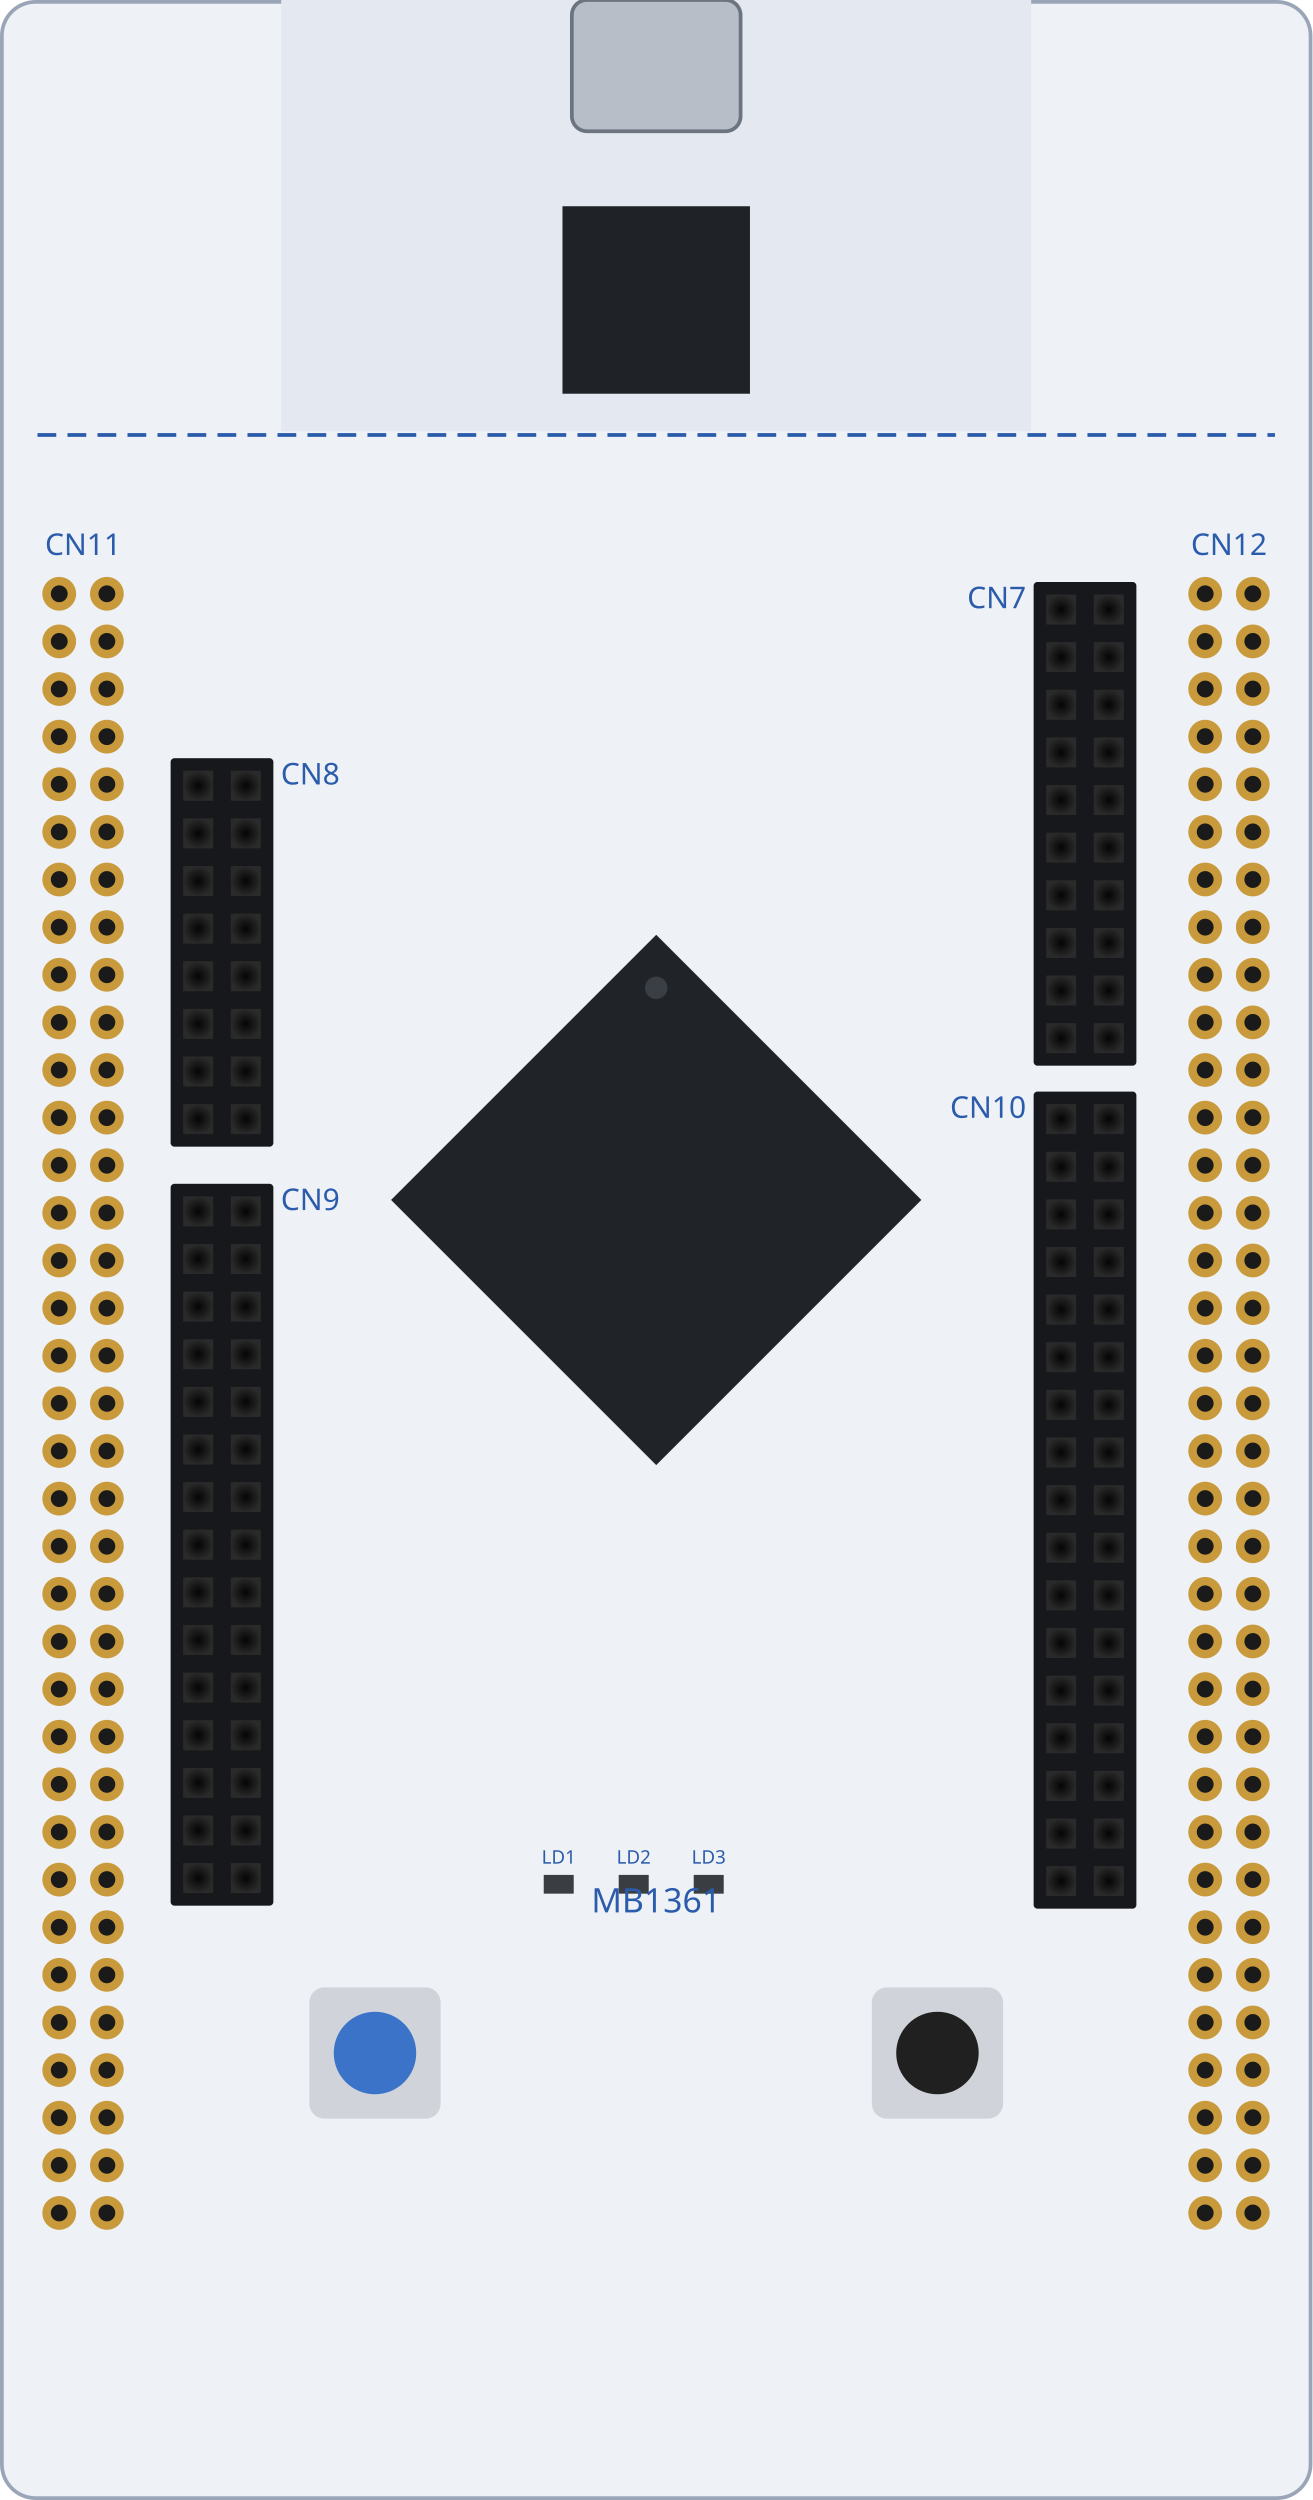
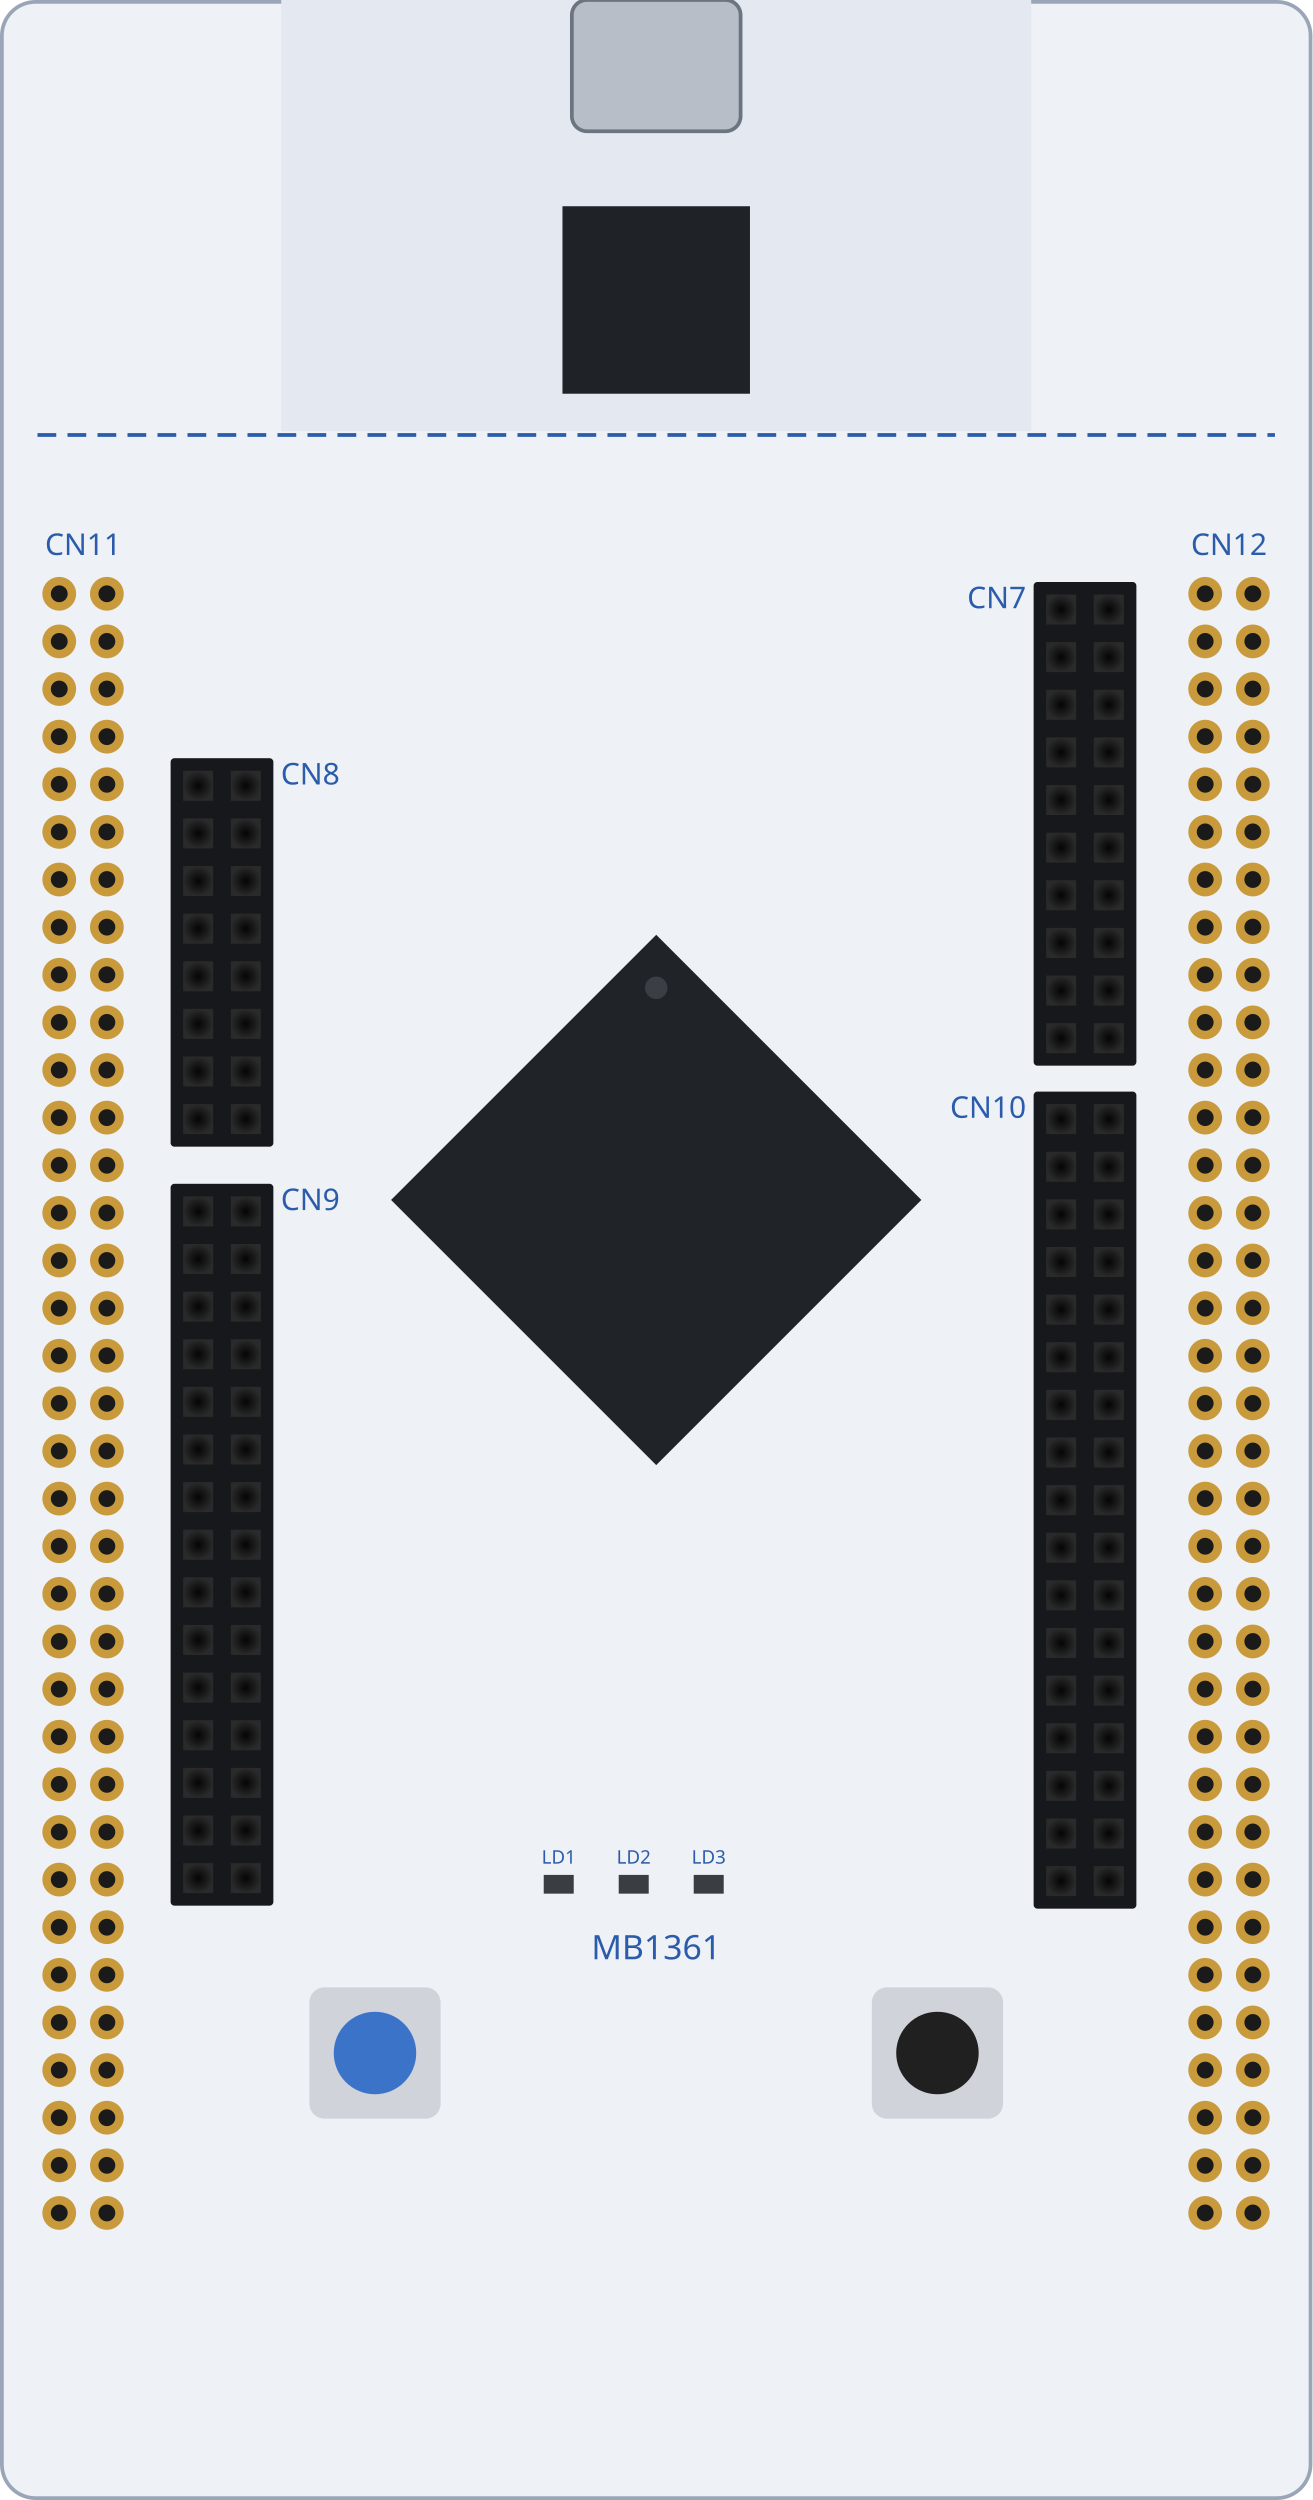
<svg xmlns="http://www.w3.org/2000/svg" viewBox="0 0 700 1333.4" width="700" height="1333.4">
  <defs>
    <radialGradient id="hole">
      <stop offset="0" stop-color="#050505" />
      <stop offset="1" stop-color="#2a2a2a" />
    </radialGradient>
  </defs>
  <rect x="1" y="1" width="698" height="1331.4" rx="18" fill="#eef1f6" stroke="#9aa6b8" stroke-width="2" />
  <rect x="150" y="0" width="400" height="230" fill="#e4e8f0" />
  <line x1="20" y1="232" x2="680" y2="232" stroke="#2b5cab" stroke-width="2" stroke-dasharray="10 6" />
  <rect x="305" y="0" width="90" height="70" rx="8" fill="#b8bec8" stroke="#6c7480" stroke-width="2" />
  <rect x="300" y="110" width="100" height="100" fill="#1f2328" />
  <g transform="translate(350 640) rotate(45)">
    <rect x="-100" y="-100" width="200" height="200" fill="#202428" />
    <circle cx="-80" cy="-80" r="6" fill="#3a3f45" />
  </g>
  <rect x="165" y="1060" width="70" height="70" rx="8" fill="#d0d4da" />
  <circle cx="200" cy="1095" r="22" fill="#3b73c8" />
  <rect x="465" y="1060" width="70" height="70" rx="8" fill="#d0d4da" />
  <circle cx="500" cy="1095" r="22" fill="#202020" />
  <rect x="290" y="1000" width="16" height="10" fill="#3a3d42" />
  <text x="298" y="994" font-family="sans-serif" font-size="10" text-anchor="middle" fill="#2b5cab">LD1</text>
  <rect x="330" y="1000" width="16" height="10" fill="#3a3d42" />
  <text x="338" y="994" font-family="sans-serif" font-size="10" text-anchor="middle" fill="#2b5cab">LD2</text>
  <rect x="370" y="1000" width="16" height="10" fill="#3a3d42" />
  <text x="378" y="994" font-family="sans-serif" font-size="10" text-anchor="middle" fill="#2b5cab">LD3</text>
  <rect x="551.3" y="310.4" width="54.8" height="258" rx="2" fill="#16181b" />
  <text x="547.3" y="324.4" font-family="sans-serif" font-size="16" text-anchor="end" fill="#2b5cab">CN7</text>
  <rect x="558" y="317.1" width="16" height="16" fill="url(#hole)" />
  <rect x="583.4" y="317.1" width="16" height="16" fill="url(#hole)" />
  <rect x="558" y="342.5" width="16" height="16" fill="url(#hole)" />
  <rect x="583.4" y="342.5" width="16" height="16" fill="url(#hole)" />
  <rect x="558" y="367.9" width="16" height="16" fill="url(#hole)" />
  <rect x="583.4" y="367.9" width="16" height="16" fill="url(#hole)" />
  <rect x="558" y="393.3" width="16" height="16" fill="url(#hole)" />
  <rect x="583.4" y="393.3" width="16" height="16" fill="url(#hole)" />
  <rect x="558" y="418.7" width="16" height="16" fill="url(#hole)" />
  <rect x="583.4" y="418.7" width="16" height="16" fill="url(#hole)" />
  <rect x="558" y="444.1" width="16" height="16" fill="url(#hole)" />
  <rect x="583.4" y="444.1" width="16" height="16" fill="url(#hole)" />
  <rect x="558" y="469.5" width="16" height="16" fill="url(#hole)" />
  <rect x="583.4" y="469.5" width="16" height="16" fill="url(#hole)" />
  <rect x="558" y="494.9" width="16" height="16" fill="url(#hole)" />
  <rect x="583.4" y="494.9" width="16" height="16" fill="url(#hole)" />
  <rect x="558" y="520.3" width="16" height="16" fill="url(#hole)" />
  <rect x="583.4" y="520.3" width="16" height="16" fill="url(#hole)" />
  <rect x="558" y="545.7" width="16" height="16" fill="url(#hole)" />
  <rect x="583.4" y="545.7" width="16" height="16" fill="url(#hole)" />
  <rect x="91" y="631.4" width="54.8" height="385" rx="2" fill="#16181b" />
  <text x="149.8" y="645.4" font-family="sans-serif" font-size="16" text-anchor="start" fill="#2b5cab">CN9</text>
  <rect x="97.7" y="638.1" width="16" height="16" fill="url(#hole)" />
  <rect x="123.1" y="638.1" width="16" height="16" fill="url(#hole)" />
  <rect x="97.7" y="663.5" width="16" height="16" fill="url(#hole)" />
  <rect x="123.1" y="663.5" width="16" height="16" fill="url(#hole)" />
  <rect x="97.7" y="688.9" width="16" height="16" fill="url(#hole)" />
  <rect x="123.1" y="688.9" width="16" height="16" fill="url(#hole)" />
  <rect x="97.7" y="714.3" width="16" height="16" fill="url(#hole)" />
  <rect x="123.1" y="714.3" width="16" height="16" fill="url(#hole)" />
  <rect x="97.7" y="739.7" width="16" height="16" fill="url(#hole)" />
  <rect x="123.1" y="739.7" width="16" height="16" fill="url(#hole)" />
  <rect x="97.7" y="765.1" width="16" height="16" fill="url(#hole)" />
  <rect x="123.1" y="765.1" width="16" height="16" fill="url(#hole)" />
  <rect x="97.7" y="790.5" width="16" height="16" fill="url(#hole)" />
  <rect x="123.1" y="790.5" width="16" height="16" fill="url(#hole)" />
  <rect x="97.7" y="815.9" width="16" height="16" fill="url(#hole)" />
  <rect x="123.1" y="815.9" width="16" height="16" fill="url(#hole)" />
  <rect x="97.7" y="841.3" width="16" height="16" fill="url(#hole)" />
  <rect x="123.1" y="841.3" width="16" height="16" fill="url(#hole)" />
  <rect x="97.7" y="866.7" width="16" height="16" fill="url(#hole)" />
  <rect x="123.1" y="866.7" width="16" height="16" fill="url(#hole)" />
  <rect x="97.7" y="892.1" width="16" height="16" fill="url(#hole)" />
  <rect x="123.1" y="892.1" width="16" height="16" fill="url(#hole)" />
  <rect x="97.7" y="917.5" width="16" height="16" fill="url(#hole)" />
  <rect x="123.1" y="917.5" width="16" height="16" fill="url(#hole)" />
  <rect x="97.7" y="942.9" width="16" height="16" fill="url(#hole)" />
  <rect x="123.1" y="942.9" width="16" height="16" fill="url(#hole)" />
  <rect x="97.7" y="968.3" width="16" height="16" fill="url(#hole)" />
  <rect x="123.1" y="968.3" width="16" height="16" fill="url(#hole)" />
  <rect x="97.7" y="993.7" width="16" height="16" fill="url(#hole)" />
  <rect x="123.1" y="993.7" width="16" height="16" fill="url(#hole)" />
  <rect x="91" y="404.4" width="54.8" height="207.2" rx="2" fill="#16181b" />
  <text x="149.8" y="418.4" font-family="sans-serif" font-size="16" text-anchor="start" fill="#2b5cab">CN8</text>
  <rect x="97.7" y="411.1" width="16" height="16" fill="url(#hole)" />
  <rect x="123.1" y="411.1" width="16" height="16" fill="url(#hole)" />
  <rect x="97.7" y="436.5" width="16" height="16" fill="url(#hole)" />
  <rect x="123.1" y="436.5" width="16" height="16" fill="url(#hole)" />
  <rect x="97.7" y="461.9" width="16" height="16" fill="url(#hole)" />
  <rect x="123.1" y="461.9" width="16" height="16" fill="url(#hole)" />
  <rect x="97.7" y="487.3" width="16" height="16" fill="url(#hole)" />
  <rect x="123.1" y="487.3" width="16" height="16" fill="url(#hole)" />
  <rect x="97.7" y="512.7" width="16" height="16" fill="url(#hole)" />
  <rect x="123.1" y="512.7" width="16" height="16" fill="url(#hole)" />
  <rect x="97.7" y="538.1" width="16" height="16" fill="url(#hole)" />
  <rect x="123.1" y="538.1" width="16" height="16" fill="url(#hole)" />
  <rect x="97.7" y="563.5" width="16" height="16" fill="url(#hole)" />
  <rect x="123.1" y="563.5" width="16" height="16" fill="url(#hole)" />
  <rect x="97.7" y="588.9" width="16" height="16" fill="url(#hole)" />
  <rect x="123.1" y="588.9" width="16" height="16" fill="url(#hole)" />
  <rect x="551.3" y="582.2" width="54.8" height="435.8" rx="2" fill="#16181b" />
  <text x="547.3" y="596.2" font-family="sans-serif" font-size="16" text-anchor="end" fill="#2b5cab">CN10</text>
  <rect x="558" y="588.9" width="16" height="16" fill="url(#hole)" />
  <rect x="583.4" y="588.9" width="16" height="16" fill="url(#hole)" />
  <rect x="558" y="614.3" width="16" height="16" fill="url(#hole)" />
  <rect x="583.4" y="614.3" width="16" height="16" fill="url(#hole)" />
  <rect x="558" y="639.7" width="16" height="16" fill="url(#hole)" />
  <rect x="583.4" y="639.7" width="16" height="16" fill="url(#hole)" />
  <rect x="558" y="665.1" width="16" height="16" fill="url(#hole)" />
  <rect x="583.4" y="665.1" width="16" height="16" fill="url(#hole)" />
  <rect x="558" y="690.5" width="16" height="16" fill="url(#hole)" />
  <rect x="583.4" y="690.5" width="16" height="16" fill="url(#hole)" />
  <rect x="558" y="715.9" width="16" height="16" fill="url(#hole)" />
  <rect x="583.4" y="715.9" width="16" height="16" fill="url(#hole)" />
  <rect x="558" y="741.3" width="16" height="16" fill="url(#hole)" />
  <rect x="583.4" y="741.3" width="16" height="16" fill="url(#hole)" />
  <rect x="558" y="766.7" width="16" height="16" fill="url(#hole)" />
  <rect x="583.4" y="766.7" width="16" height="16" fill="url(#hole)" />
  <rect x="558" y="792.1" width="16" height="16" fill="url(#hole)" />
  <rect x="583.4" y="792.1" width="16" height="16" fill="url(#hole)" />
  <rect x="558" y="817.5" width="16" height="16" fill="url(#hole)" />
  <rect x="583.4" y="817.5" width="16" height="16" fill="url(#hole)" />
  <rect x="558" y="842.9" width="16" height="16" fill="url(#hole)" />
  <rect x="583.4" y="842.9" width="16" height="16" fill="url(#hole)" />
  <rect x="558" y="868.3" width="16" height="16" fill="url(#hole)" />
  <rect x="583.4" y="868.3" width="16" height="16" fill="url(#hole)" />
  <rect x="558" y="893.7" width="16" height="16" fill="url(#hole)" />
  <rect x="583.4" y="893.7" width="16" height="16" fill="url(#hole)" />
  <rect x="558" y="919.1" width="16" height="16" fill="url(#hole)" />
  <rect x="583.4" y="919.1" width="16" height="16" fill="url(#hole)" />
  <rect x="558" y="944.5" width="16" height="16" fill="url(#hole)" />
  <rect x="583.4" y="944.5" width="16" height="16" fill="url(#hole)" />
  <rect x="558" y="969.9" width="16" height="16" fill="url(#hole)" />
  <rect x="583.4" y="969.9" width="16" height="16" fill="url(#hole)" />
  <rect x="558" y="995.3" width="16" height="16" fill="url(#hole)" />
  <rect x="583.4" y="995.3" width="16" height="16" fill="url(#hole)" />
  <text x="44.3" y="296" font-family="sans-serif" font-size="16" text-anchor="middle" fill="#2b5cab">CN11</text>
  <circle cx="31.6" cy="316.7" r="9" fill="#c99a3b" />
  <circle cx="31.6" cy="316.7" r="4.5" fill="#1a1a1a" />
  <circle cx="57" cy="316.7" r="9" fill="#c99a3b" />
  <circle cx="57" cy="316.7" r="4.5" fill="#1a1a1a" />
  <circle cx="31.6" cy="342.1" r="9" fill="#c99a3b" />
  <circle cx="31.6" cy="342.1" r="4.5" fill="#1a1a1a" />
  <circle cx="57" cy="342.1" r="9" fill="#c99a3b" />
  <circle cx="57" cy="342.1" r="4.5" fill="#1a1a1a" />
  <circle cx="31.6" cy="367.5" r="9" fill="#c99a3b" />
  <circle cx="31.6" cy="367.5" r="4.5" fill="#1a1a1a" />
  <circle cx="57" cy="367.5" r="9" fill="#c99a3b" />
  <circle cx="57" cy="367.5" r="4.5" fill="#1a1a1a" />
  <circle cx="31.6" cy="392.9" r="9" fill="#c99a3b" />
  <circle cx="31.6" cy="392.9" r="4.5" fill="#1a1a1a" />
  <circle cx="57" cy="392.9" r="9" fill="#c99a3b" />
  <circle cx="57" cy="392.9" r="4.5" fill="#1a1a1a" />
  <circle cx="31.6" cy="418.3" r="9" fill="#c99a3b" />
  <circle cx="31.6" cy="418.3" r="4.5" fill="#1a1a1a" />
  <circle cx="57" cy="418.3" r="9" fill="#c99a3b" />
  <circle cx="57" cy="418.3" r="4.5" fill="#1a1a1a" />
  <circle cx="31.6" cy="443.7" r="9" fill="#c99a3b" />
  <circle cx="31.6" cy="443.7" r="4.5" fill="#1a1a1a" />
  <circle cx="57" cy="443.7" r="9" fill="#c99a3b" />
  <circle cx="57" cy="443.7" r="4.5" fill="#1a1a1a" />
  <circle cx="31.6" cy="469.1" r="9" fill="#c99a3b" />
  <circle cx="31.6" cy="469.1" r="4.5" fill="#1a1a1a" />
  <circle cx="57" cy="469.1" r="9" fill="#c99a3b" />
  <circle cx="57" cy="469.1" r="4.5" fill="#1a1a1a" />
  <circle cx="31.6" cy="494.5" r="9" fill="#c99a3b" />
  <circle cx="31.6" cy="494.5" r="4.5" fill="#1a1a1a" />
  <circle cx="57" cy="494.5" r="9" fill="#c99a3b" />
  <circle cx="57" cy="494.5" r="4.5" fill="#1a1a1a" />
  <circle cx="31.6" cy="519.9" r="9" fill="#c99a3b" />
  <circle cx="31.6" cy="519.9" r="4.5" fill="#1a1a1a" />
  <circle cx="57" cy="519.9" r="9" fill="#c99a3b" />
  <circle cx="57" cy="519.9" r="4.5" fill="#1a1a1a" />
  <circle cx="31.6" cy="545.3" r="9" fill="#c99a3b" />
  <circle cx="31.6" cy="545.3" r="4.5" fill="#1a1a1a" />
  <circle cx="57" cy="545.3" r="9" fill="#c99a3b" />
  <circle cx="57" cy="545.3" r="4.5" fill="#1a1a1a" />
  <circle cx="31.6" cy="570.7" r="9" fill="#c99a3b" />
  <circle cx="31.6" cy="570.7" r="4.5" fill="#1a1a1a" />
  <circle cx="57" cy="570.7" r="9" fill="#c99a3b" />
  <circle cx="57" cy="570.7" r="4.5" fill="#1a1a1a" />
  <circle cx="31.6" cy="596.1" r="9" fill="#c99a3b" />
  <circle cx="31.6" cy="596.1" r="4.5" fill="#1a1a1a" />
  <circle cx="57" cy="596.1" r="9" fill="#c99a3b" />
  <circle cx="57" cy="596.1" r="4.5" fill="#1a1a1a" />
  <circle cx="31.6" cy="621.5" r="9" fill="#c99a3b" />
  <circle cx="31.6" cy="621.5" r="4.5" fill="#1a1a1a" />
  <circle cx="57" cy="621.5" r="9" fill="#c99a3b" />
  <circle cx="57" cy="621.5" r="4.5" fill="#1a1a1a" />
  <circle cx="31.6" cy="646.9" r="9" fill="#c99a3b" />
  <circle cx="31.6" cy="646.9" r="4.5" fill="#1a1a1a" />
  <circle cx="57" cy="646.9" r="9" fill="#c99a3b" />
  <circle cx="57" cy="646.9" r="4.5" fill="#1a1a1a" />
  <circle cx="31.6" cy="672.3" r="9" fill="#c99a3b" />
  <circle cx="31.6" cy="672.3" r="4.5" fill="#1a1a1a" />
  <circle cx="57" cy="672.3" r="9" fill="#c99a3b" />
  <circle cx="57" cy="672.3" r="4.5" fill="#1a1a1a" />
  <circle cx="31.6" cy="697.7" r="9" fill="#c99a3b" />
  <circle cx="31.6" cy="697.7" r="4.5" fill="#1a1a1a" />
  <circle cx="57" cy="697.7" r="9" fill="#c99a3b" />
  <circle cx="57" cy="697.7" r="4.5" fill="#1a1a1a" />
  <circle cx="31.6" cy="723.1" r="9" fill="#c99a3b" />
  <circle cx="31.6" cy="723.1" r="4.5" fill="#1a1a1a" />
  <circle cx="57" cy="723.1" r="9" fill="#c99a3b" />
  <circle cx="57" cy="723.1" r="4.5" fill="#1a1a1a" />
  <circle cx="31.6" cy="748.5" r="9" fill="#c99a3b" />
  <circle cx="31.6" cy="748.5" r="4.5" fill="#1a1a1a" />
  <circle cx="57" cy="748.5" r="9" fill="#c99a3b" />
  <circle cx="57" cy="748.5" r="4.5" fill="#1a1a1a" />
  <circle cx="31.6" cy="773.9" r="9" fill="#c99a3b" />
  <circle cx="31.6" cy="773.9" r="4.5" fill="#1a1a1a" />
  <circle cx="57" cy="773.9" r="9" fill="#c99a3b" />
  <circle cx="57" cy="773.9" r="4.5" fill="#1a1a1a" />
  <circle cx="31.6" cy="799.3" r="9" fill="#c99a3b" />
  <circle cx="31.6" cy="799.3" r="4.5" fill="#1a1a1a" />
  <circle cx="57" cy="799.3" r="9" fill="#c99a3b" />
  <circle cx="57" cy="799.3" r="4.5" fill="#1a1a1a" />
  <circle cx="31.6" cy="824.7" r="9" fill="#c99a3b" />
  <circle cx="31.6" cy="824.7" r="4.5" fill="#1a1a1a" />
  <circle cx="57" cy="824.7" r="9" fill="#c99a3b" />
  <circle cx="57" cy="824.7" r="4.5" fill="#1a1a1a" />
  <circle cx="31.6" cy="850.1" r="9" fill="#c99a3b" />
  <circle cx="31.6" cy="850.1" r="4.5" fill="#1a1a1a" />
  <circle cx="57" cy="850.1" r="9" fill="#c99a3b" />
  <circle cx="57" cy="850.1" r="4.5" fill="#1a1a1a" />
  <circle cx="31.6" cy="875.5" r="9" fill="#c99a3b" />
  <circle cx="31.6" cy="875.5" r="4.5" fill="#1a1a1a" />
  <circle cx="57" cy="875.5" r="9" fill="#c99a3b" />
  <circle cx="57" cy="875.5" r="4.5" fill="#1a1a1a" />
  <circle cx="31.6" cy="900.9" r="9" fill="#c99a3b" />
  <circle cx="31.6" cy="900.9" r="4.5" fill="#1a1a1a" />
  <circle cx="57" cy="900.9" r="9" fill="#c99a3b" />
  <circle cx="57" cy="900.9" r="4.5" fill="#1a1a1a" />
  <circle cx="31.6" cy="926.3" r="9" fill="#c99a3b" />
  <circle cx="31.6" cy="926.3" r="4.5" fill="#1a1a1a" />
  <circle cx="57" cy="926.3" r="9" fill="#c99a3b" />
  <circle cx="57" cy="926.3" r="4.5" fill="#1a1a1a" />
  <circle cx="31.6" cy="951.7" r="9" fill="#c99a3b" />
  <circle cx="31.6" cy="951.7" r="4.5" fill="#1a1a1a" />
  <circle cx="57" cy="951.7" r="9" fill="#c99a3b" />
  <circle cx="57" cy="951.7" r="4.5" fill="#1a1a1a" />
  <circle cx="31.6" cy="977.1" r="9" fill="#c99a3b" />
  <circle cx="31.6" cy="977.1" r="4.5" fill="#1a1a1a" />
  <circle cx="57" cy="977.1" r="9" fill="#c99a3b" />
  <circle cx="57" cy="977.1" r="4.5" fill="#1a1a1a" />
  <circle cx="31.6" cy="1002.5" r="9" fill="#c99a3b" />
  <circle cx="31.6" cy="1002.5" r="4.5" fill="#1a1a1a" />
  <circle cx="57" cy="1002.5" r="9" fill="#c99a3b" />
  <circle cx="57" cy="1002.5" r="4.5" fill="#1a1a1a" />
  <circle cx="31.6" cy="1027.9" r="9" fill="#c99a3b" />
  <circle cx="31.6" cy="1027.9" r="4.5" fill="#1a1a1a" />
  <circle cx="57" cy="1027.9" r="9" fill="#c99a3b" />
  <circle cx="57" cy="1027.9" r="4.5" fill="#1a1a1a" />
  <circle cx="31.6" cy="1053.3" r="9" fill="#c99a3b" />
  <circle cx="31.6" cy="1053.3" r="4.5" fill="#1a1a1a" />
  <circle cx="57" cy="1053.3" r="9" fill="#c99a3b" />
  <circle cx="57" cy="1053.3" r="4.5" fill="#1a1a1a" />
  <circle cx="31.6" cy="1078.7" r="9" fill="#c99a3b" />
  <circle cx="31.6" cy="1078.7" r="4.5" fill="#1a1a1a" />
  <circle cx="57" cy="1078.7" r="9" fill="#c99a3b" />
  <circle cx="57" cy="1078.7" r="4.5" fill="#1a1a1a" />
  <circle cx="31.6" cy="1104.1" r="9" fill="#c99a3b" />
  <circle cx="31.6" cy="1104.1" r="4.5" fill="#1a1a1a" />
  <circle cx="57" cy="1104.1" r="9" fill="#c99a3b" />
  <circle cx="57" cy="1104.1" r="4.5" fill="#1a1a1a" />
  <circle cx="31.6" cy="1129.5" r="9" fill="#c99a3b" />
  <circle cx="31.6" cy="1129.5" r="4.5" fill="#1a1a1a" />
  <circle cx="57" cy="1129.5" r="9" fill="#c99a3b" />
  <circle cx="57" cy="1129.5" r="4.5" fill="#1a1a1a" />
  <circle cx="31.6" cy="1154.9" r="9" fill="#c99a3b" />
  <circle cx="31.6" cy="1154.9" r="4.5" fill="#1a1a1a" />
  <circle cx="57" cy="1154.9" r="9" fill="#c99a3b" />
  <circle cx="57" cy="1154.9" r="4.5" fill="#1a1a1a" />
  <circle cx="31.6" cy="1180.3" r="9" fill="#c99a3b" />
  <circle cx="31.6" cy="1180.3" r="4.5" fill="#1a1a1a" />
  <circle cx="57" cy="1180.3" r="9" fill="#c99a3b" />
  <circle cx="57" cy="1180.3" r="4.5" fill="#1a1a1a" />
  <text x="655.5" y="296" font-family="sans-serif" font-size="16" text-anchor="middle" fill="#2b5cab">CN12</text>
  <circle cx="642.8" cy="316.7" r="9" fill="#c99a3b" />
  <circle cx="642.8" cy="316.7" r="4.5" fill="#1a1a1a" />
  <circle cx="668.2" cy="316.7" r="9" fill="#c99a3b" />
  <circle cx="668.2" cy="316.7" r="4.5" fill="#1a1a1a" />
  <circle cx="642.8" cy="342.1" r="9" fill="#c99a3b" />
  <circle cx="642.8" cy="342.1" r="4.5" fill="#1a1a1a" />
  <circle cx="668.2" cy="342.1" r="9" fill="#c99a3b" />
  <circle cx="668.2" cy="342.1" r="4.5" fill="#1a1a1a" />
  <circle cx="642.8" cy="367.5" r="9" fill="#c99a3b" />
  <circle cx="642.8" cy="367.5" r="4.5" fill="#1a1a1a" />
  <circle cx="668.2" cy="367.5" r="9" fill="#c99a3b" />
  <circle cx="668.2" cy="367.5" r="4.5" fill="#1a1a1a" />
  <circle cx="642.8" cy="392.9" r="9" fill="#c99a3b" />
  <circle cx="642.8" cy="392.9" r="4.5" fill="#1a1a1a" />
  <circle cx="668.2" cy="392.9" r="9" fill="#c99a3b" />
  <circle cx="668.2" cy="392.9" r="4.5" fill="#1a1a1a" />
  <circle cx="642.8" cy="418.3" r="9" fill="#c99a3b" />
  <circle cx="642.8" cy="418.3" r="4.5" fill="#1a1a1a" />
  <circle cx="668.2" cy="418.3" r="9" fill="#c99a3b" />
  <circle cx="668.2" cy="418.3" r="4.5" fill="#1a1a1a" />
  <circle cx="642.8" cy="443.7" r="9" fill="#c99a3b" />
  <circle cx="642.8" cy="443.7" r="4.5" fill="#1a1a1a" />
  <circle cx="668.2" cy="443.7" r="9" fill="#c99a3b" />
  <circle cx="668.2" cy="443.7" r="4.5" fill="#1a1a1a" />
  <circle cx="642.8" cy="469.1" r="9" fill="#c99a3b" />
  <circle cx="642.8" cy="469.1" r="4.5" fill="#1a1a1a" />
  <circle cx="668.2" cy="469.1" r="9" fill="#c99a3b" />
  <circle cx="668.2" cy="469.1" r="4.5" fill="#1a1a1a" />
  <circle cx="642.8" cy="494.5" r="9" fill="#c99a3b" />
  <circle cx="642.8" cy="494.5" r="4.5" fill="#1a1a1a" />
  <circle cx="668.2" cy="494.5" r="9" fill="#c99a3b" />
  <circle cx="668.2" cy="494.5" r="4.5" fill="#1a1a1a" />
  <circle cx="642.8" cy="519.9" r="9" fill="#c99a3b" />
  <circle cx="642.8" cy="519.9" r="4.5" fill="#1a1a1a" />
  <circle cx="668.2" cy="519.9" r="9" fill="#c99a3b" />
  <circle cx="668.2" cy="519.9" r="4.5" fill="#1a1a1a" />
  <circle cx="642.8" cy="545.3" r="9" fill="#c99a3b" />
  <circle cx="642.8" cy="545.3" r="4.5" fill="#1a1a1a" />
  <circle cx="668.2" cy="545.3" r="9" fill="#c99a3b" />
  <circle cx="668.2" cy="545.3" r="4.5" fill="#1a1a1a" />
  <circle cx="642.8" cy="570.7" r="9" fill="#c99a3b" />
  <circle cx="642.8" cy="570.7" r="4.5" fill="#1a1a1a" />
  <circle cx="668.2" cy="570.7" r="9" fill="#c99a3b" />
  <circle cx="668.2" cy="570.7" r="4.5" fill="#1a1a1a" />
  <circle cx="642.8" cy="596.1" r="9" fill="#c99a3b" />
  <circle cx="642.8" cy="596.1" r="4.5" fill="#1a1a1a" />
  <circle cx="668.2" cy="596.1" r="9" fill="#c99a3b" />
  <circle cx="668.2" cy="596.1" r="4.5" fill="#1a1a1a" />
  <circle cx="642.8" cy="621.5" r="9" fill="#c99a3b" />
  <circle cx="642.8" cy="621.5" r="4.5" fill="#1a1a1a" />
  <circle cx="668.2" cy="621.5" r="9" fill="#c99a3b" />
  <circle cx="668.2" cy="621.5" r="4.5" fill="#1a1a1a" />
  <circle cx="642.8" cy="646.9" r="9" fill="#c99a3b" />
  <circle cx="642.8" cy="646.9" r="4.5" fill="#1a1a1a" />
  <circle cx="668.2" cy="646.9" r="9" fill="#c99a3b" />
  <circle cx="668.2" cy="646.9" r="4.5" fill="#1a1a1a" />
  <circle cx="642.8" cy="672.3" r="9" fill="#c99a3b" />
  <circle cx="642.8" cy="672.3" r="4.5" fill="#1a1a1a" />
  <circle cx="668.2" cy="672.3" r="9" fill="#c99a3b" />
  <circle cx="668.2" cy="672.3" r="4.5" fill="#1a1a1a" />
  <circle cx="642.8" cy="697.7" r="9" fill="#c99a3b" />
  <circle cx="642.8" cy="697.7" r="4.5" fill="#1a1a1a" />
  <circle cx="668.2" cy="697.7" r="9" fill="#c99a3b" />
  <circle cx="668.2" cy="697.7" r="4.5" fill="#1a1a1a" />
  <circle cx="642.8" cy="723.1" r="9" fill="#c99a3b" />
  <circle cx="642.8" cy="723.1" r="4.5" fill="#1a1a1a" />
  <circle cx="668.2" cy="723.1" r="9" fill="#c99a3b" />
  <circle cx="668.2" cy="723.1" r="4.5" fill="#1a1a1a" />
  <circle cx="642.8" cy="748.5" r="9" fill="#c99a3b" />
  <circle cx="642.8" cy="748.5" r="4.5" fill="#1a1a1a" />
  <circle cx="668.2" cy="748.5" r="9" fill="#c99a3b" />
  <circle cx="668.2" cy="748.5" r="4.5" fill="#1a1a1a" />
  <circle cx="642.8" cy="773.9" r="9" fill="#c99a3b" />
  <circle cx="642.8" cy="773.9" r="4.5" fill="#1a1a1a" />
  <circle cx="668.2" cy="773.9" r="9" fill="#c99a3b" />
  <circle cx="668.2" cy="773.9" r="4.5" fill="#1a1a1a" />
  <circle cx="642.8" cy="799.3" r="9" fill="#c99a3b" />
  <circle cx="642.8" cy="799.3" r="4.5" fill="#1a1a1a" />
  <circle cx="668.2" cy="799.3" r="9" fill="#c99a3b" />
  <circle cx="668.2" cy="799.3" r="4.5" fill="#1a1a1a" />
  <circle cx="642.8" cy="824.7" r="9" fill="#c99a3b" />
  <circle cx="642.8" cy="824.7" r="4.5" fill="#1a1a1a" />
  <circle cx="668.2" cy="824.7" r="9" fill="#c99a3b" />
  <circle cx="668.2" cy="824.7" r="4.5" fill="#1a1a1a" />
  <circle cx="642.8" cy="850.1" r="9" fill="#c99a3b" />
  <circle cx="642.8" cy="850.1" r="4.5" fill="#1a1a1a" />
  <circle cx="668.2" cy="850.1" r="9" fill="#c99a3b" />
  <circle cx="668.2" cy="850.1" r="4.5" fill="#1a1a1a" />
  <circle cx="642.8" cy="875.5" r="9" fill="#c99a3b" />
  <circle cx="642.8" cy="875.5" r="4.5" fill="#1a1a1a" />
  <circle cx="668.2" cy="875.5" r="9" fill="#c99a3b" />
  <circle cx="668.2" cy="875.5" r="4.5" fill="#1a1a1a" />
  <circle cx="642.8" cy="900.9" r="9" fill="#c99a3b" />
  <circle cx="642.8" cy="900.9" r="4.5" fill="#1a1a1a" />
  <circle cx="668.2" cy="900.9" r="9" fill="#c99a3b" />
  <circle cx="668.2" cy="900.9" r="4.5" fill="#1a1a1a" />
  <circle cx="642.8" cy="926.3" r="9" fill="#c99a3b" />
  <circle cx="642.8" cy="926.3" r="4.5" fill="#1a1a1a" />
  <circle cx="668.2" cy="926.3" r="9" fill="#c99a3b" />
  <circle cx="668.2" cy="926.3" r="4.5" fill="#1a1a1a" />
  <circle cx="642.8" cy="951.7" r="9" fill="#c99a3b" />
  <circle cx="642.8" cy="951.7" r="4.5" fill="#1a1a1a" />
  <circle cx="668.2" cy="951.7" r="9" fill="#c99a3b" />
  <circle cx="668.2" cy="951.7" r="4.5" fill="#1a1a1a" />
  <circle cx="642.8" cy="977.1" r="9" fill="#c99a3b" />
  <circle cx="642.8" cy="977.1" r="4.5" fill="#1a1a1a" />
  <circle cx="668.2" cy="977.1" r="9" fill="#c99a3b" />
  <circle cx="668.2" cy="977.1" r="4.5" fill="#1a1a1a" />
  <circle cx="642.8" cy="1002.5" r="9" fill="#c99a3b" />
  <circle cx="642.8" cy="1002.5" r="4.5" fill="#1a1a1a" />
  <circle cx="668.2" cy="1002.5" r="9" fill="#c99a3b" />
  <circle cx="668.2" cy="1002.5" r="4.5" fill="#1a1a1a" />
  <circle cx="642.8" cy="1027.9" r="9" fill="#c99a3b" />
  <circle cx="642.8" cy="1027.9" r="4.5" fill="#1a1a1a" />
  <circle cx="668.2" cy="1027.9" r="9" fill="#c99a3b" />
  <circle cx="668.2" cy="1027.9" r="4.5" fill="#1a1a1a" />
  <circle cx="642.8" cy="1053.3" r="9" fill="#c99a3b" />
  <circle cx="642.8" cy="1053.3" r="4.5" fill="#1a1a1a" />
  <circle cx="668.2" cy="1053.3" r="9" fill="#c99a3b" />
  <circle cx="668.2" cy="1053.3" r="4.5" fill="#1a1a1a" />
  <circle cx="642.8" cy="1078.7" r="9" fill="#c99a3b" />
  <circle cx="642.8" cy="1078.7" r="4.5" fill="#1a1a1a" />
  <circle cx="668.2" cy="1078.7" r="9" fill="#c99a3b" />
  <circle cx="668.2" cy="1078.7" r="4.5" fill="#1a1a1a" />
  <circle cx="642.8" cy="1104.1" r="9" fill="#c99a3b" />
  <circle cx="642.8" cy="1104.1" r="4.5" fill="#1a1a1a" />
  <circle cx="668.2" cy="1104.1" r="9" fill="#c99a3b" />
  <circle cx="668.2" cy="1104.1" r="4.5" fill="#1a1a1a" />
  <circle cx="642.8" cy="1129.5" r="9" fill="#c99a3b" />
  <circle cx="642.8" cy="1129.5" r="4.5" fill="#1a1a1a" />
  <circle cx="668.2" cy="1129.5" r="9" fill="#c99a3b" />
  <circle cx="668.2" cy="1129.5" r="4.5" fill="#1a1a1a" />
  <circle cx="642.8" cy="1154.9" r="9" fill="#c99a3b" />
  <circle cx="642.8" cy="1154.9" r="4.5" fill="#1a1a1a" />
  <circle cx="668.2" cy="1154.9" r="9" fill="#c99a3b" />
  <circle cx="668.2" cy="1154.9" r="4.5" fill="#1a1a1a" />
  <circle cx="642.8" cy="1180.3" r="9" fill="#c99a3b" />
  <circle cx="642.8" cy="1180.3" r="4.5" fill="#1a1a1a" />
  <circle cx="668.2" cy="1180.3" r="9" fill="#c99a3b" />
  <circle cx="668.2" cy="1180.3" r="4.5" fill="#1a1a1a" />
-   <text x="350" y="1020" font-family="sans-serif" font-size="18" text-anchor="middle" fill="#2b5cab">MB1361</text>
+   <text x="350" y="1045" font-family="sans-serif" font-size="18" text-anchor="middle" fill="#2b5cab">MB1361</text>
</svg>
